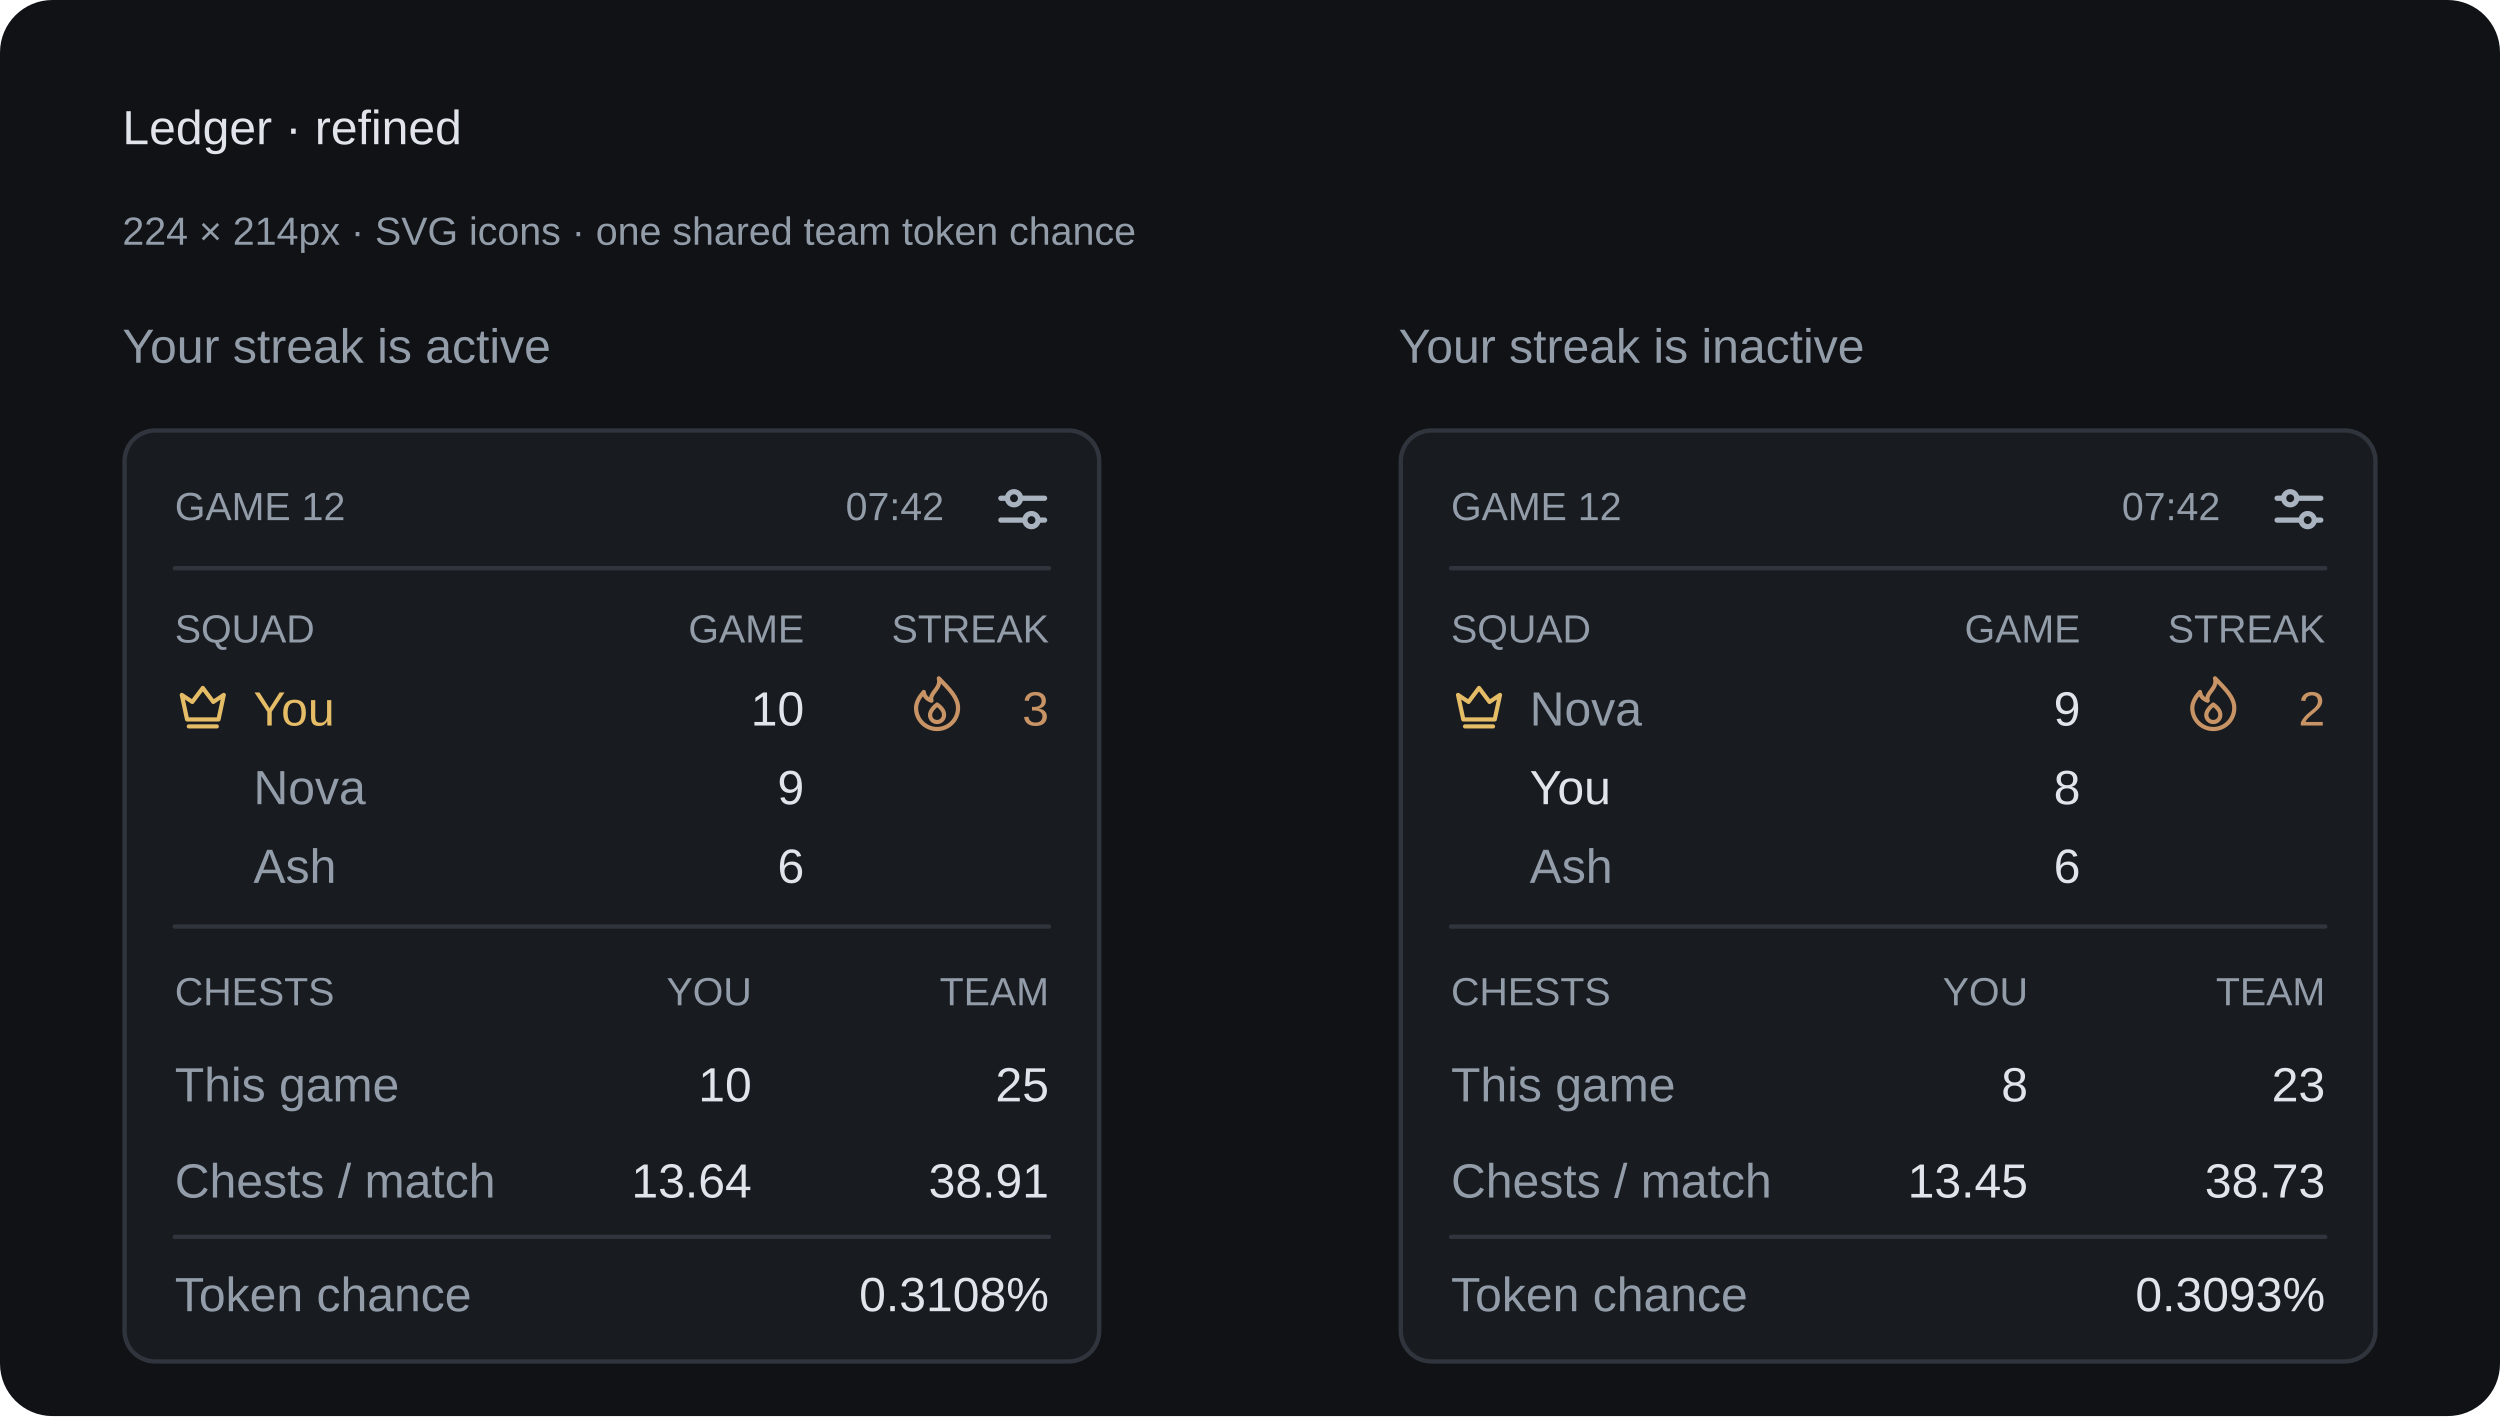
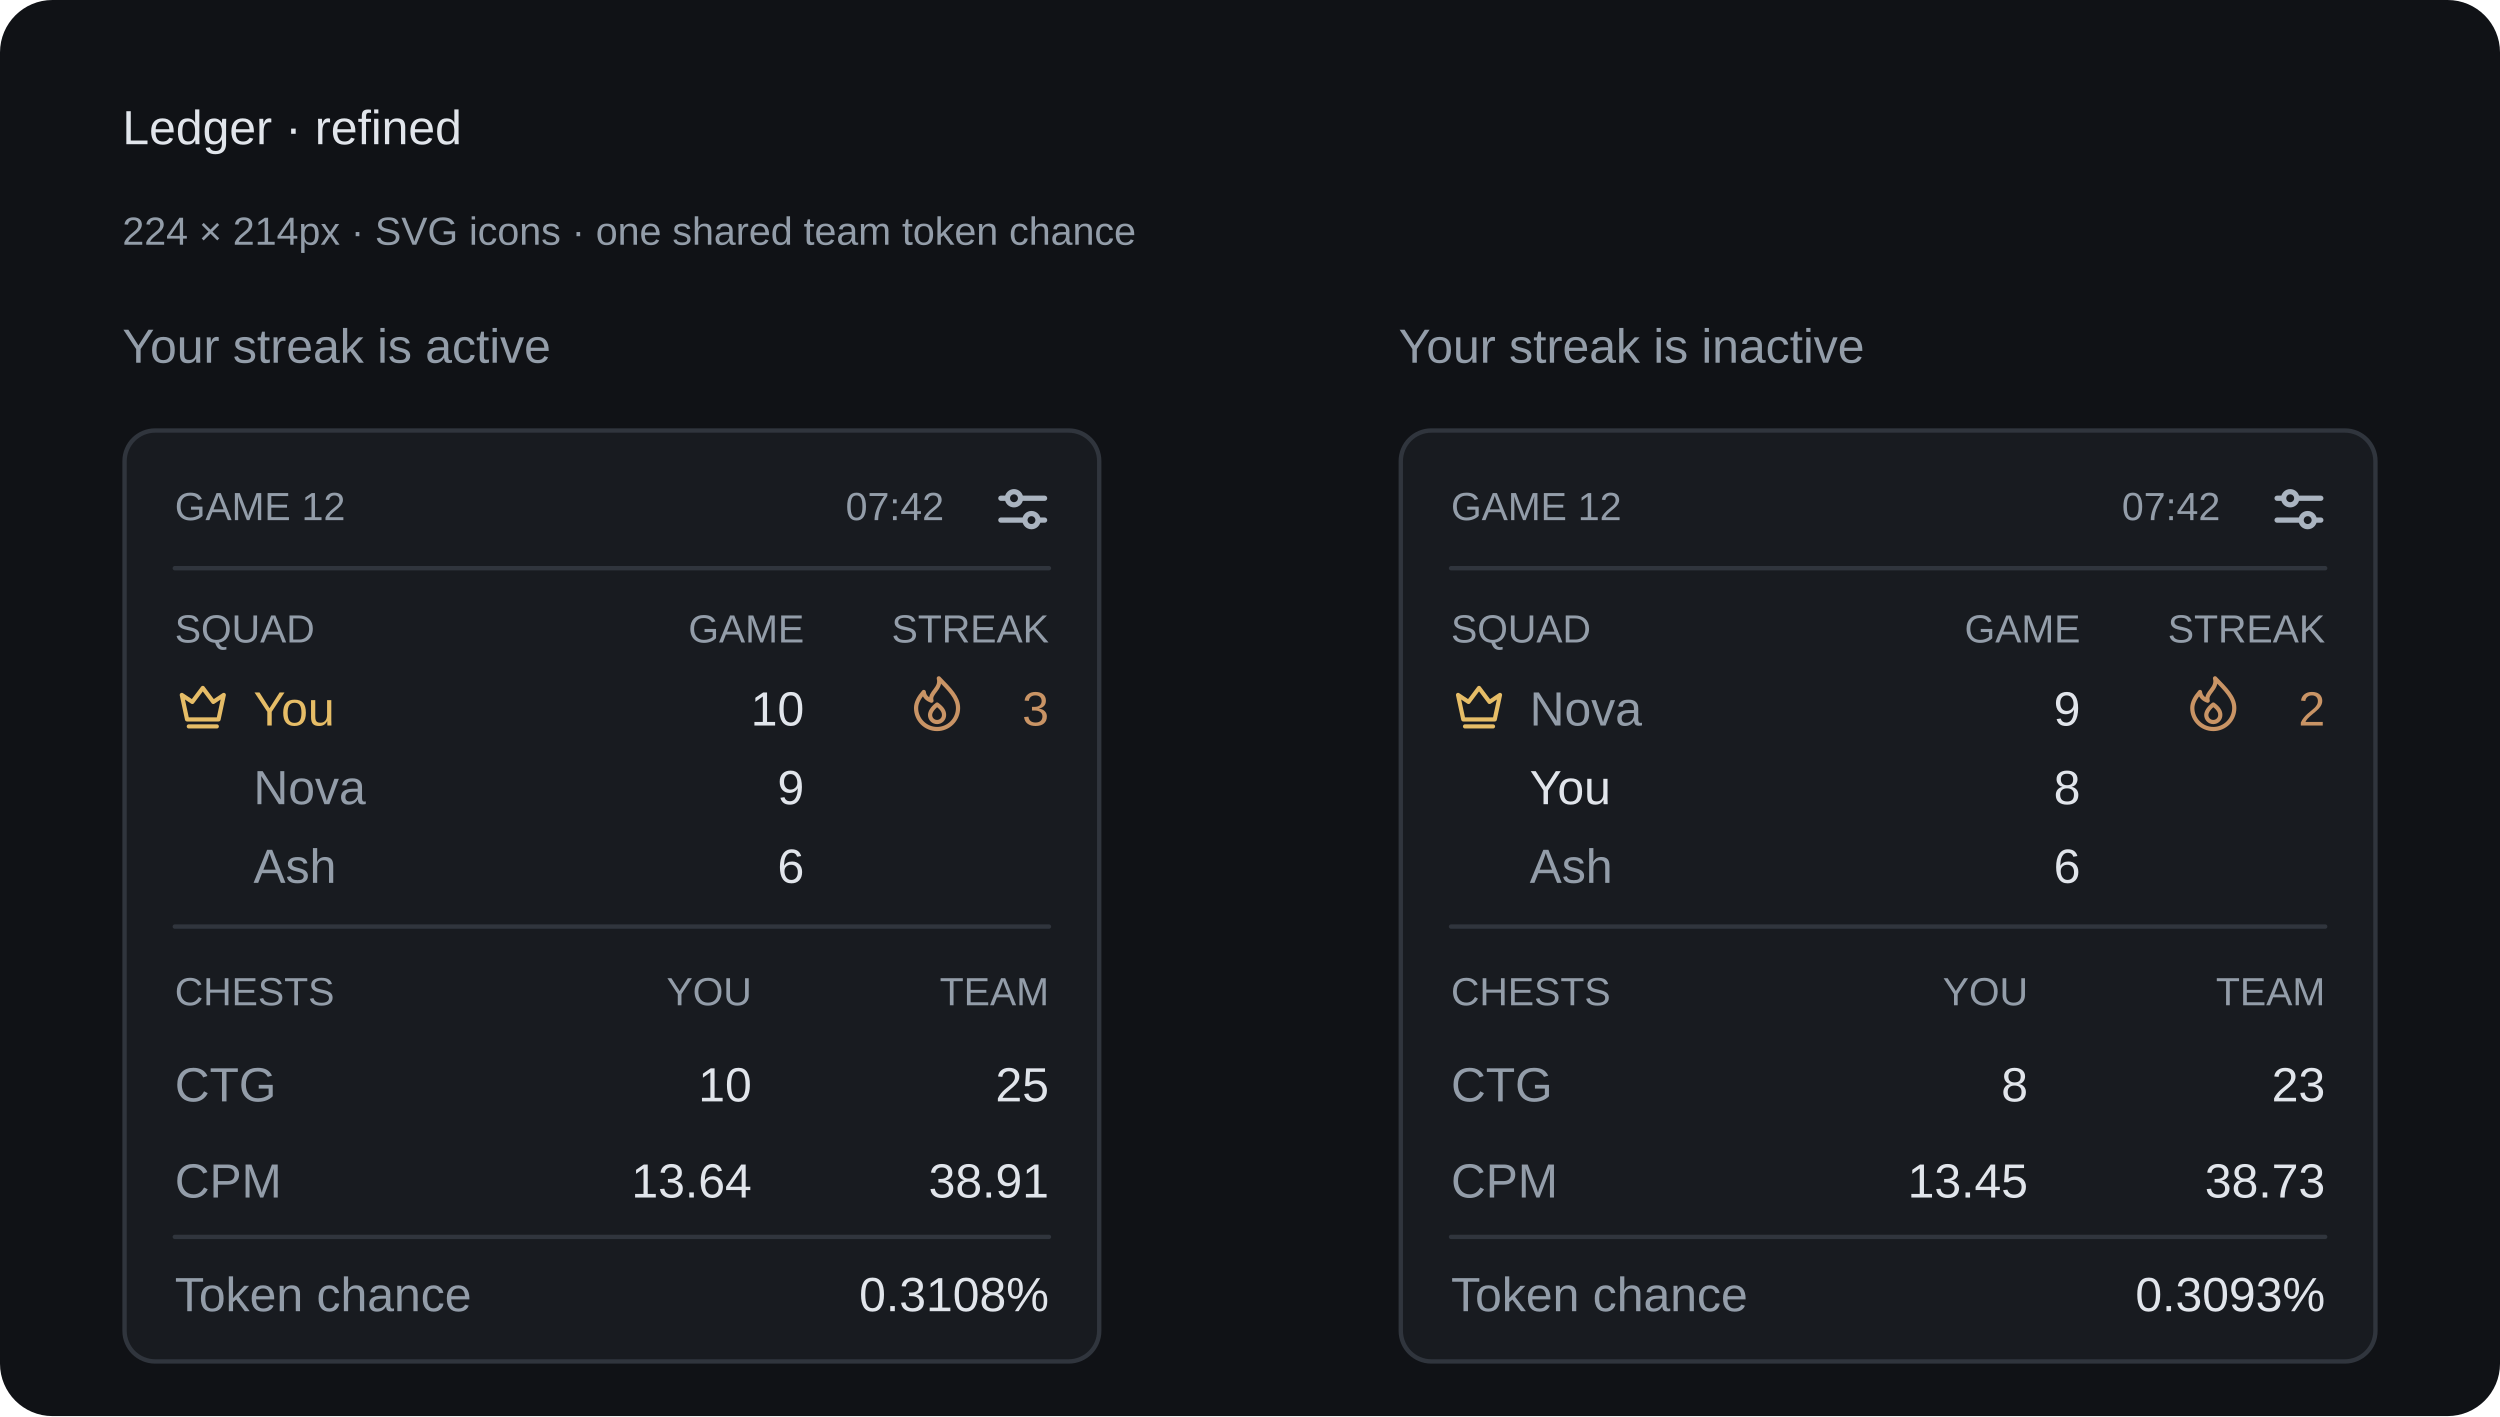
<svg xmlns="http://www.w3.org/2000/svg" width="572" height="324" viewBox="0 0 572 324" role="img" aria-label="Selected Ledger layout with active and grey inactive streak flames">
  <style>text{font:11px 'Segoe UI',Arial,sans-serif;fill:#e1e5eb}.muted{fill:#939da9}.small{font-size:9px}.num{font-variant-numeric:tabular-nums;font-weight:500}.line{stroke:#30353d;stroke-width:1;fill:none;stroke-linecap:round;stroke-linejoin:round}.icon{stroke:#aab4c0;stroke-width:1.2;fill:none;stroke-linecap:round;stroke-linejoin:round}</style>
  <rect width="572" height="324" rx="12" fill="#101216" />
  <text x="28" y="33" class="" text-anchor="start">Ledger · refined</text>
  <text x="28" y="56" class="small muted" text-anchor="start">224 × 214px · SVG icons · one shared team token chance</text>
  <g transform="translate(28 83)">
    <text x="0" y="0" class="muted" text-anchor="start">Your streak is active</text>
    <g transform="translate(0 15)">
      <rect x=".5" y=".5" width="223" height="213" rx="7" fill="#181b20" stroke="#30353d" />
      <text x="12" y="21" class="small muted" text-anchor="start">GAME 12</text>
      <text x="188" y="21" class="small muted" text-anchor="end">07:42</text>
      <g transform="translate(201 13)" class="icon">
        <path d="M0 3h10M0 8h10" />
        <circle cx="3" cy="3" r="1.5" fill="#181b20" />
        <circle cx="7" cy="8" r="1.5" fill="#181b20" />
      </g>
      <path d="M12 32H212" class="line" />
      <text x="12" y="49" class="small muted" text-anchor="start">SQUAD</text>
      <text x="156" y="49" class="small muted" text-anchor="end">GAME</text>
      <text x="212" y="49" class="small muted" text-anchor="end">STREAK</text>
      <g transform="translate(12 57) scale(.8)" class="icon" style="stroke:#e6bd67">
        <path d="M2 5l3 2 3-4 3 4 3-2-1.5 7h-9zM4 14h8" />
      </g>
      <text x="30" y="68" style="fill:#e6bd67">You</text>
      <text x="156" y="68" class="num" text-anchor="end">10</text>
      <g transform="translate(180 56) scale(.8)" fill="none" stroke="#c99465" stroke-width="1.2" stroke-linecap="round" stroke-linejoin="round">
        <path d="M8.5 1.5c.8 3-2.8 4.1-2.1 6.4C5 7.4 4.3 6.5 4.2 5.4 2.8 7 2 8.5 2 10a6 6 0 0 0 12 0c0-3-2.4-5.3-5.5-8.5Z" />
        <path d="M8 9c1.5 1.1 2 2 2 3a2 2 0 0 1-4 0c0-.8.6-1.9 2-3Z" />
      </g>
      <text x="212" y="68" text-anchor="end" class="num" style="fill:#c99465">3</text>
      <text x="30" y="86" class="muted" text-anchor="start">Nova</text>
      <text x="156" y="86" class="num" text-anchor="end">9</text>
      <text x="30" y="104" class="muted" text-anchor="start">Ash</text>
      <text x="156" y="104" class="num" text-anchor="end">6</text>
      <path d="M12 114H212" class="line" />
      <text x="12" y="132" class="small muted" text-anchor="start">CHESTS</text>
      <text x="144" y="132" class="small muted" text-anchor="end">YOU</text>
      <text x="212" y="132" class="small muted" text-anchor="end">TEAM</text>
-       <text x="12" y="154" class="muted" text-anchor="start">This game</text>
+       <text x="12" y="154" class="muted" text-anchor="start">CTG</text>
      <text x="144" y="154" class="num" text-anchor="end">10</text>
      <text x="212" y="154" class="num" text-anchor="end">25</text>
-       <text x="12" y="176" class="muted" text-anchor="start">Chests / match</text>
+       <text x="12" y="176" class="muted" text-anchor="start">CPM</text>
      <text x="144" y="176" class="num" text-anchor="end">13.64</text>
      <text x="212" y="176" class="num" text-anchor="end">38.91</text>
      <path d="M12 185H212" class="line" />
      <text x="12" y="202" class="muted" text-anchor="start">Token chance</text>
      <text x="212" y="202" class="num" text-anchor="end">0.3108%</text>
    </g>
  </g>
  <g transform="translate(320 83)">
    <text x="0" y="0" class="muted" text-anchor="start">Your streak is inactive</text>
    <g transform="translate(0 15)">
      <rect x=".5" y=".5" width="223" height="213" rx="7" fill="#181b20" stroke="#30353d" />
      <text x="12" y="21" class="small muted" text-anchor="start">GAME 12</text>
      <text x="188" y="21" class="small muted" text-anchor="end">07:42</text>
      <g transform="translate(201 13)" class="icon">
        <path d="M0 3h10M0 8h10" />
        <circle cx="3" cy="3" r="1.5" fill="#181b20" />
        <circle cx="7" cy="8" r="1.5" fill="#181b20" />
      </g>
      <path d="M12 32H212" class="line" />
      <text x="12" y="49" class="small muted" text-anchor="start">SQUAD</text>
      <text x="156" y="49" class="small muted" text-anchor="end">GAME</text>
      <text x="212" y="49" class="small muted" text-anchor="end">STREAK</text>
      <g transform="translate(12 57) scale(.8)" class="icon" style="stroke:#e6bd67">
        <path d="M2 5l3 2 3-4 3 4 3-2-1.5 7h-9zM4 14h8" />
      </g>
      <text x="30" y="68" class="muted" text-anchor="start">Nova</text>
      <text x="156" y="68" class="num" text-anchor="end">9</text>
      <g transform="translate(180 56) scale(.8)" fill="none" stroke="#c99465" stroke-width="1.2" stroke-linecap="round" stroke-linejoin="round">
        <path d="M8.5 1.5c.8 3-2.8 4.1-2.1 6.4C5 7.4 4.3 6.5 4.2 5.4 2.8 7 2 8.5 2 10a6 6 0 0 0 12 0c0-3-2.4-5.3-5.5-8.5Z" />
        <path d="M8 9c1.5 1.1 2 2 2 3a2 2 0 0 1-4 0c0-.8.6-1.9 2-3Z" />
      </g>
      <text x="212" y="68" text-anchor="end" class="num" style="fill:#c99465">2</text>
      <text x="30" y="86" class="" text-anchor="start">You</text>
      <text x="156" y="86" class="num" text-anchor="end">8</text>
      <text x="30" y="104" class="muted" text-anchor="start">Ash</text>
      <text x="156" y="104" class="num" text-anchor="end">6</text>
      <path d="M12 114H212" class="line" />
      <text x="12" y="132" class="small muted" text-anchor="start">CHESTS</text>
      <text x="144" y="132" class="small muted" text-anchor="end">YOU</text>
      <text x="212" y="132" class="small muted" text-anchor="end">TEAM</text>
-       <text x="12" y="154" class="muted" text-anchor="start">This game</text>
+       <text x="12" y="154" class="muted" text-anchor="start">CTG</text>
      <text x="144" y="154" class="num" text-anchor="end">8</text>
      <text x="212" y="154" class="num" text-anchor="end">23</text>
-       <text x="12" y="176" class="muted" text-anchor="start">Chests / match</text>
+       <text x="12" y="176" class="muted" text-anchor="start">CPM</text>
      <text x="144" y="176" class="num" text-anchor="end">13.45</text>
      <text x="212" y="176" class="num" text-anchor="end">38.73</text>
      <path d="M12 185H212" class="line" />
      <text x="12" y="202" class="muted" text-anchor="start">Token chance</text>
      <text x="212" y="202" class="num" text-anchor="end">0.3093%</text>
    </g>
  </g>
</svg>
